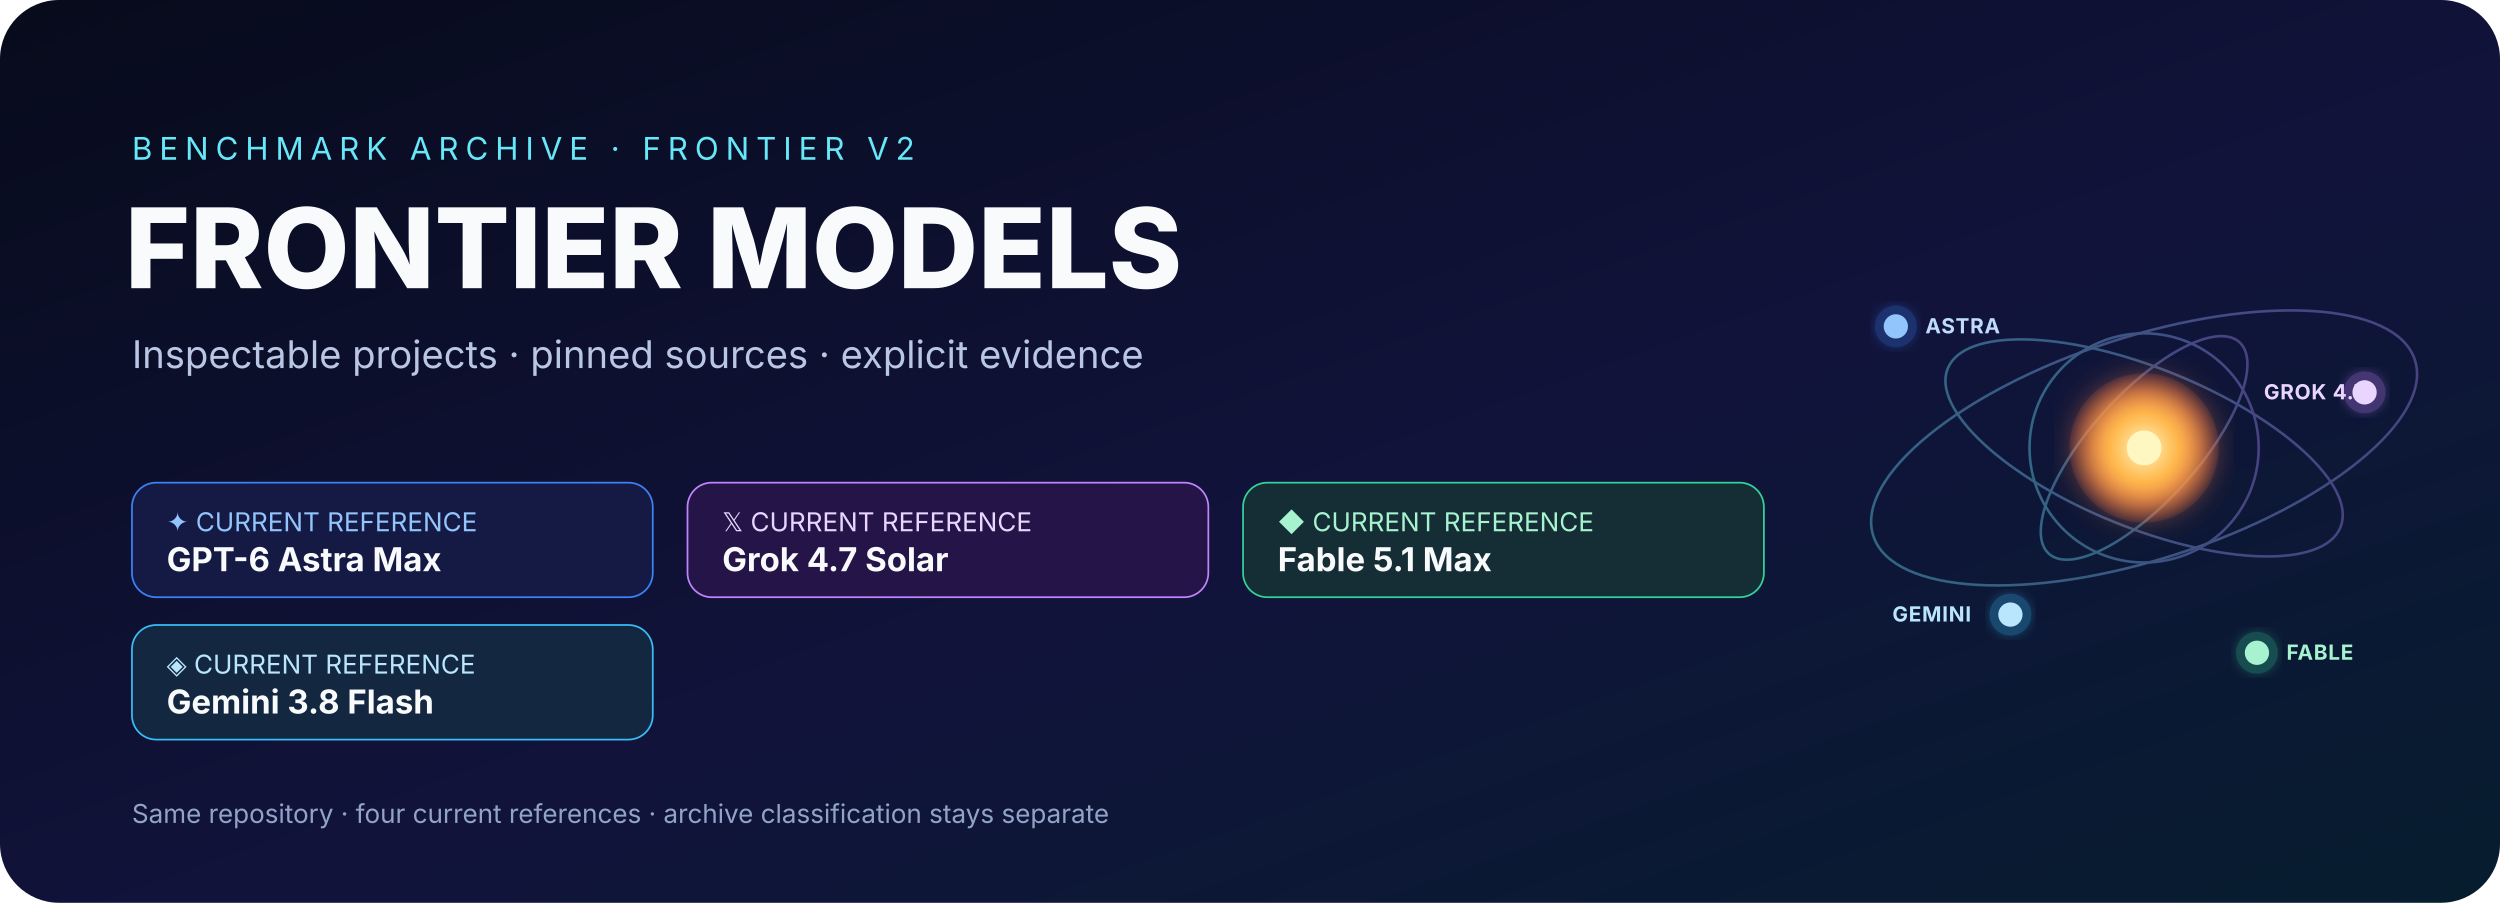
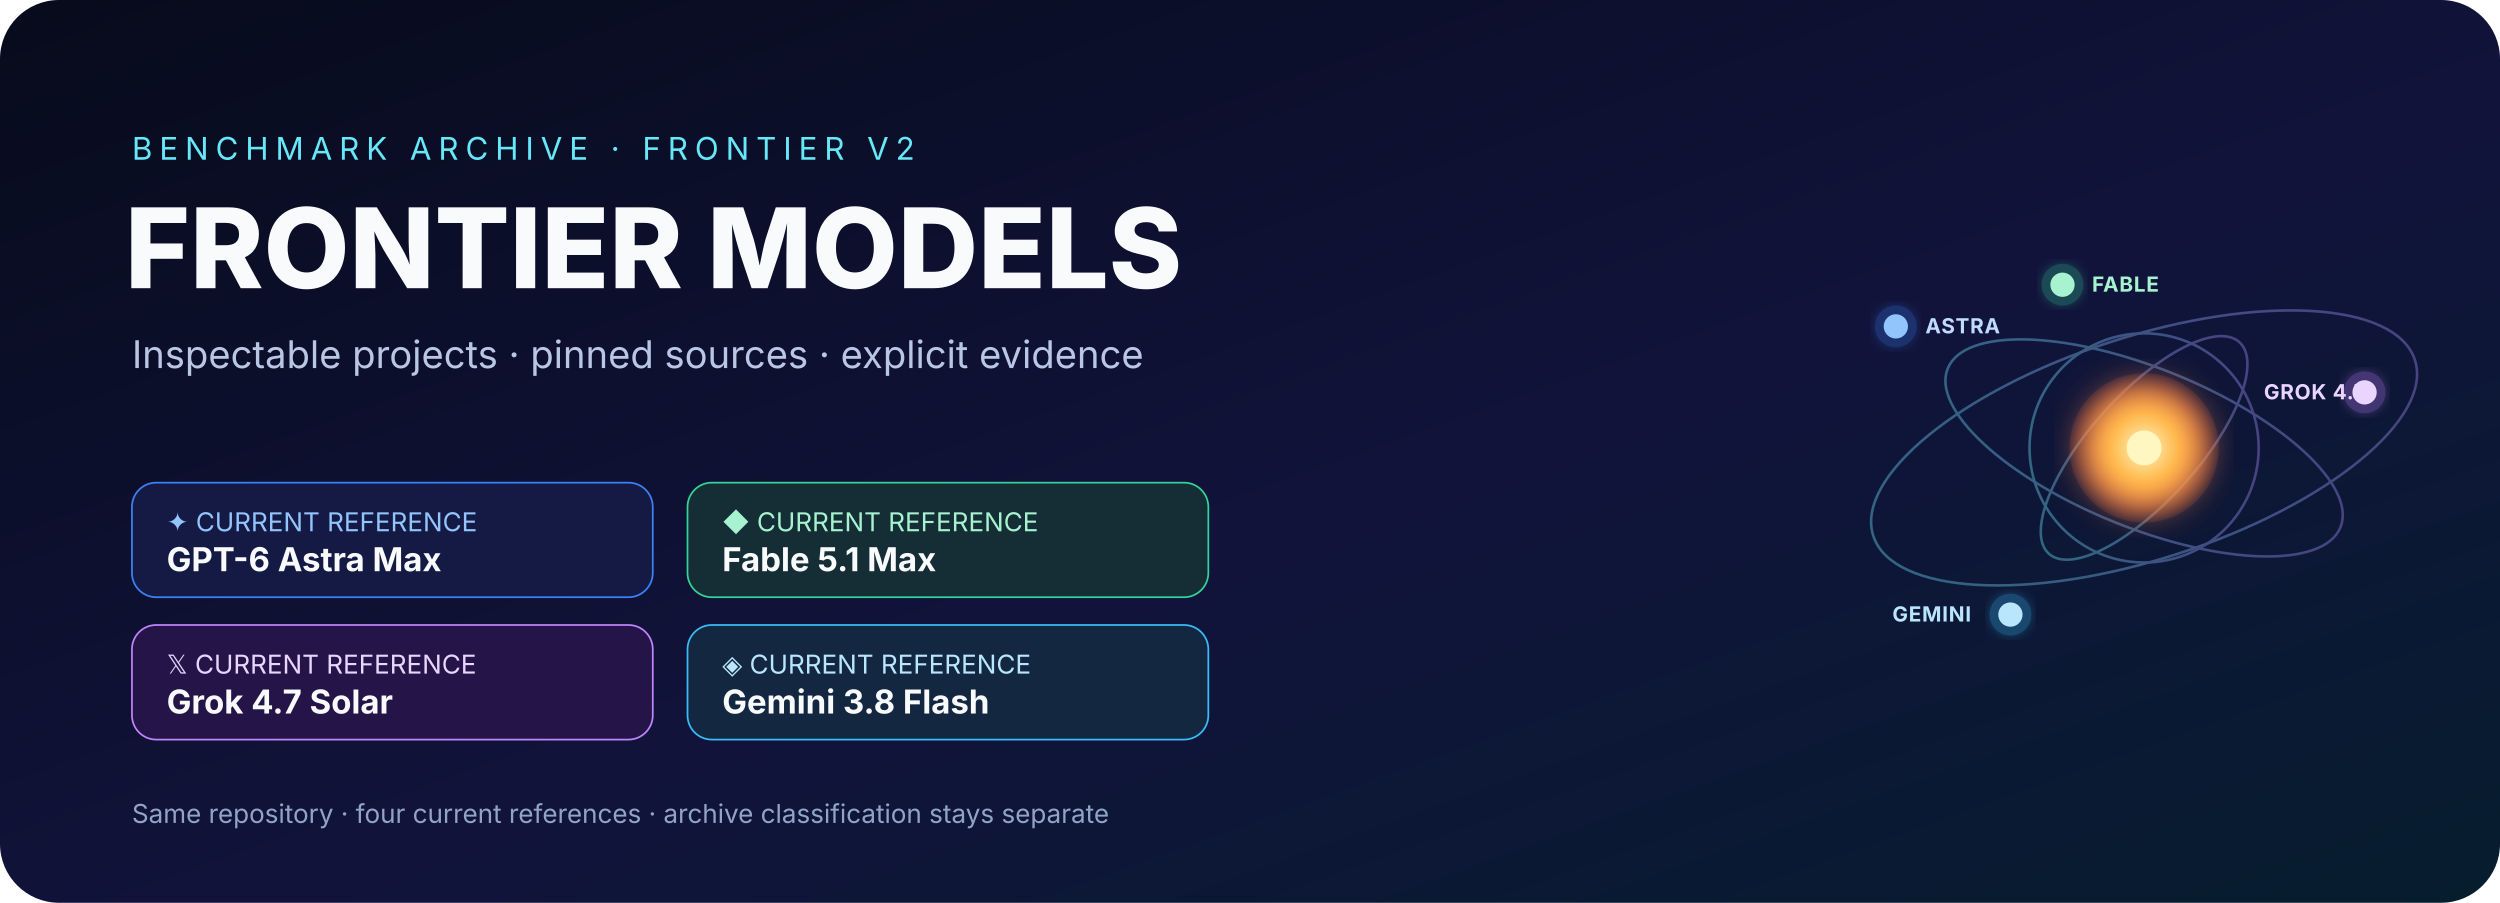
<svg xmlns="http://www.w3.org/2000/svg" viewBox="0 0 1440 520" role="img" aria-labelledby="title desc">
  <defs>
    <linearGradient id="bg" x1="0" y1="0" x2="1" y2="1">
      <stop stop-color="#070b1b" />
      <stop offset=".55" stop-color="#11133b" />
      <stop offset="1" stop-color="#061d2e" />
    </linearGradient>
    <radialGradient id="sun">
      <stop stop-color="#fff5bd" />
      <stop offset=".45" stop-color="#ffb84d" />
      <stop offset="1" stop-color="#ff6b3d" stop-opacity=".12" />
    </radialGradient>
    <linearGradient id="line">
      <stop stop-color="#6ee7ff" />
      <stop offset="1" stop-color="#a78bfa" />
    </linearGradient>
    <filter id="glow">
      <feGaussianBlur stdDeviation="8" result="b" />
      <feMerge>
        <feMergeNode in="b" />
        <feMergeNode in="SourceGraphic" />
      </feMerge>
    </filter>
    <filter id="bubble-glow">
      <feGaussianBlur stdDeviation="3" result="b" />
      <feMerge>
        <feMergeNode in="b" />
        <feMergeNode in="SourceGraphic" />
      </feMerge>
    </filter>
  </defs>
  <rect width="1440" height="520" rx="34" fill="url(#bg)" />
  <g opacity=".38" fill="none" stroke="url(#line)" stroke-width="1.5">
    <ellipse cx="1235" cy="258" rx="164" ry="64" transform="rotate(-18 1235 258)" />
    <ellipse cx="1235" cy="258" rx="122" ry="46" transform="rotate(22 1235 258)" />
    <ellipse cx="1235" cy="258" rx="82" ry="31" transform="rotate(-48 1235 258)" />
    <circle cx="1235" cy="258" r="66" />
  </g>
  <circle cx="1235" cy="258" r="43" fill="url(#sun)" filter="url(#glow)" />
  <circle cx="1235" cy="258" r="10" fill="#fff7c2" />
  <g font-family="Inter,Segoe UI,Arial,sans-serif" font-size="12" font-weight="700" letter-spacing=".4">
    <g transform="translate(1092 188)">
      <circle r="12" fill="#3b82f6" opacity=".28" filter="url(#bubble-glow)" />
      <circle r="7" fill="#93c5fd" />
      <text x="17" y="4" fill="#bfdbfe">ASTRA</text>
    </g>
+     <g transform="translate(1188 164)">
+       <circle r="12" fill="#34d399" opacity=".28" filter="url(#bubble-glow)" />
+       <circle r="7" fill="#a7f3d0" />
+       <text x="17" y="4" fill="#a7f3d0">FABLE</text>
+     </g>
    <g transform="translate(1362 226)">
      <circle r="12" fill="#c084fc" opacity=".3" filter="url(#bubble-glow)" />
      <circle r="7" fill="#e9d5ff" />
      <text x="-58" y="4" fill="#e9d5ff">GROK 4.7</text>
-     </g>
-     <g transform="translate(1300 376)">
-       <circle r="12" fill="#34d399" opacity=".28" filter="url(#bubble-glow)" />
-       <circle r="7" fill="#a7f3d0" />
-       <text x="17" y="4" fill="#a7f3d0">FABLE</text>
    </g>
    <g transform="translate(1158 354)">
      <circle r="12" fill="#38bdf8" opacity=".3" filter="url(#bubble-glow)" />
      <circle r="7" fill="#bae6fd" />
      <text x="-68" y="4" fill="#bae6fd">GEMINI</text>
    </g>
  </g>
  <g font-family="Inter,Segoe UI,Arial,sans-serif" fill="#f8fafc">
    <text x="76" y="92" font-size="18" letter-spacing="4" fill="#67e8f9">BENCHMARK ARCHIVE · FRONTIER V2</text>
    <text x="72" y="166" font-size="64" font-weight="800">FRONTIER MODELS</text>
    <text x="76" y="212" font-size="22" fill="#b9c6e4">Inspectable projects · pinned sources · explicit evidence</text>
    <g transform="translate(76 278)">
      <rect width="300" height="66" rx="14" fill="#151a45" stroke="#3b82f6" />
      <text x="20" y="28" font-size="15" fill="#93c5fd">✦ CURRENT REFERENCE</text>
      <text x="20" y="51" font-size="19" font-weight="700">GPT-6 Astra Max</text>
-       <rect x="320" width="300" height="66" rx="14" fill="#251447" stroke="#c084fc" />
-       <text x="340" y="28" font-size="15" fill="#e9d5ff">𝕏 CURRENT REFERENCE</text>
-       <text x="340" y="51" font-size="19" font-weight="700">Grok 4.7 Solar</text>
-       <rect x="640" width="300" height="66" rx="14" fill="#152d35" stroke="#34d399" />
-       <text x="660" y="28" font-size="15" fill="#a7f3d0">◆ CURRENT REFERENCE</text>
-       <text x="660" y="51" font-size="19" font-weight="700">Fable 5.1 Max</text>
-       <rect y="82" width="300" height="66" rx="14" fill="#132840" stroke="#38bdf8" />
-       <text x="20" y="110" font-size="15" fill="#bae6fd">◈ CURRENT REFERENCE</text>
-       <text x="20" y="133" font-size="19" font-weight="700">Gemini 3.8 Flash</text>
+       <rect x="320" width="300" height="66" rx="14" fill="#152d35" stroke="#34d399" />
+       <text x="340" y="28" font-size="15" fill="#a7f3d0">◆ CURRENT REFERENCE</text>
+       <text x="340" y="51" font-size="19" font-weight="700">Fable 5.1 Max</text>
+       <rect y="82" width="300" height="66" rx="14" fill="#251447" stroke="#c084fc" />
+       <text x="20" y="110" font-size="15" fill="#e9d5ff">𝕏 CURRENT REFERENCE</text>
+       <text x="20" y="133" font-size="19" font-weight="700">Grok 4.7 Solar</text>
+       <rect x="320" y="82" width="300" height="66" rx="14" fill="#132840" stroke="#38bdf8" />
+       <text x="340" y="110" font-size="15" fill="#bae6fd">◈ CURRENT REFERENCE</text>
+       <text x="340" y="133" font-size="19" font-weight="700">Gemini 3.8 Flash</text>
    </g>
  </g>
  <text x="76" y="474" font-family="Inter,Segoe UI,Arial,sans-serif" font-size="15" fill="#91a4c8">Same repository · four current references · archive classification stays separate</text>
</svg>
